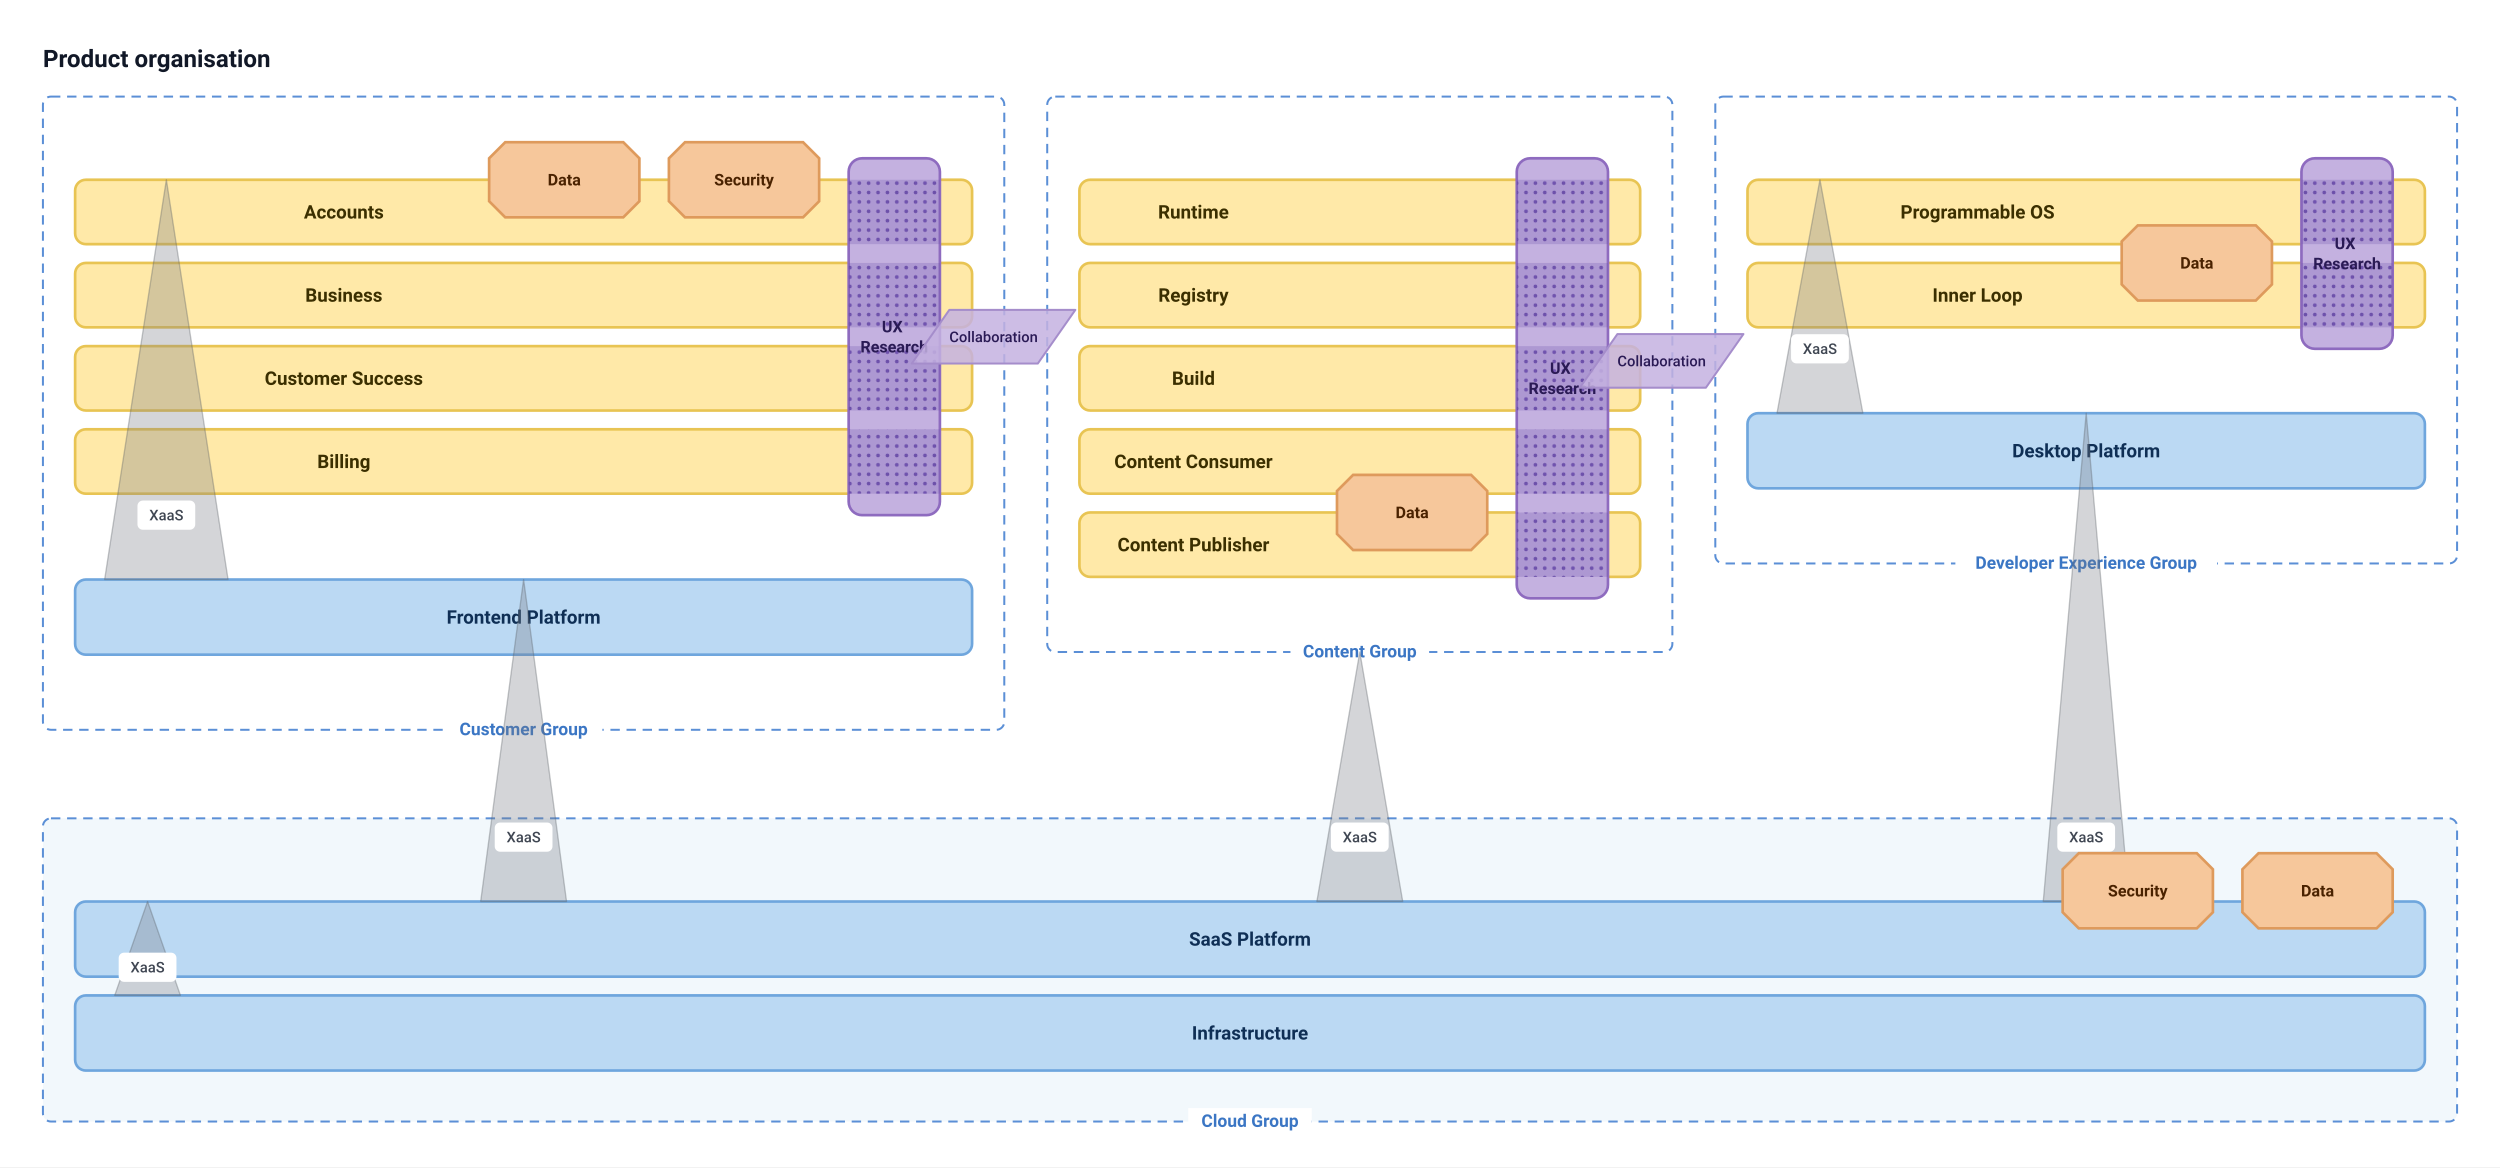
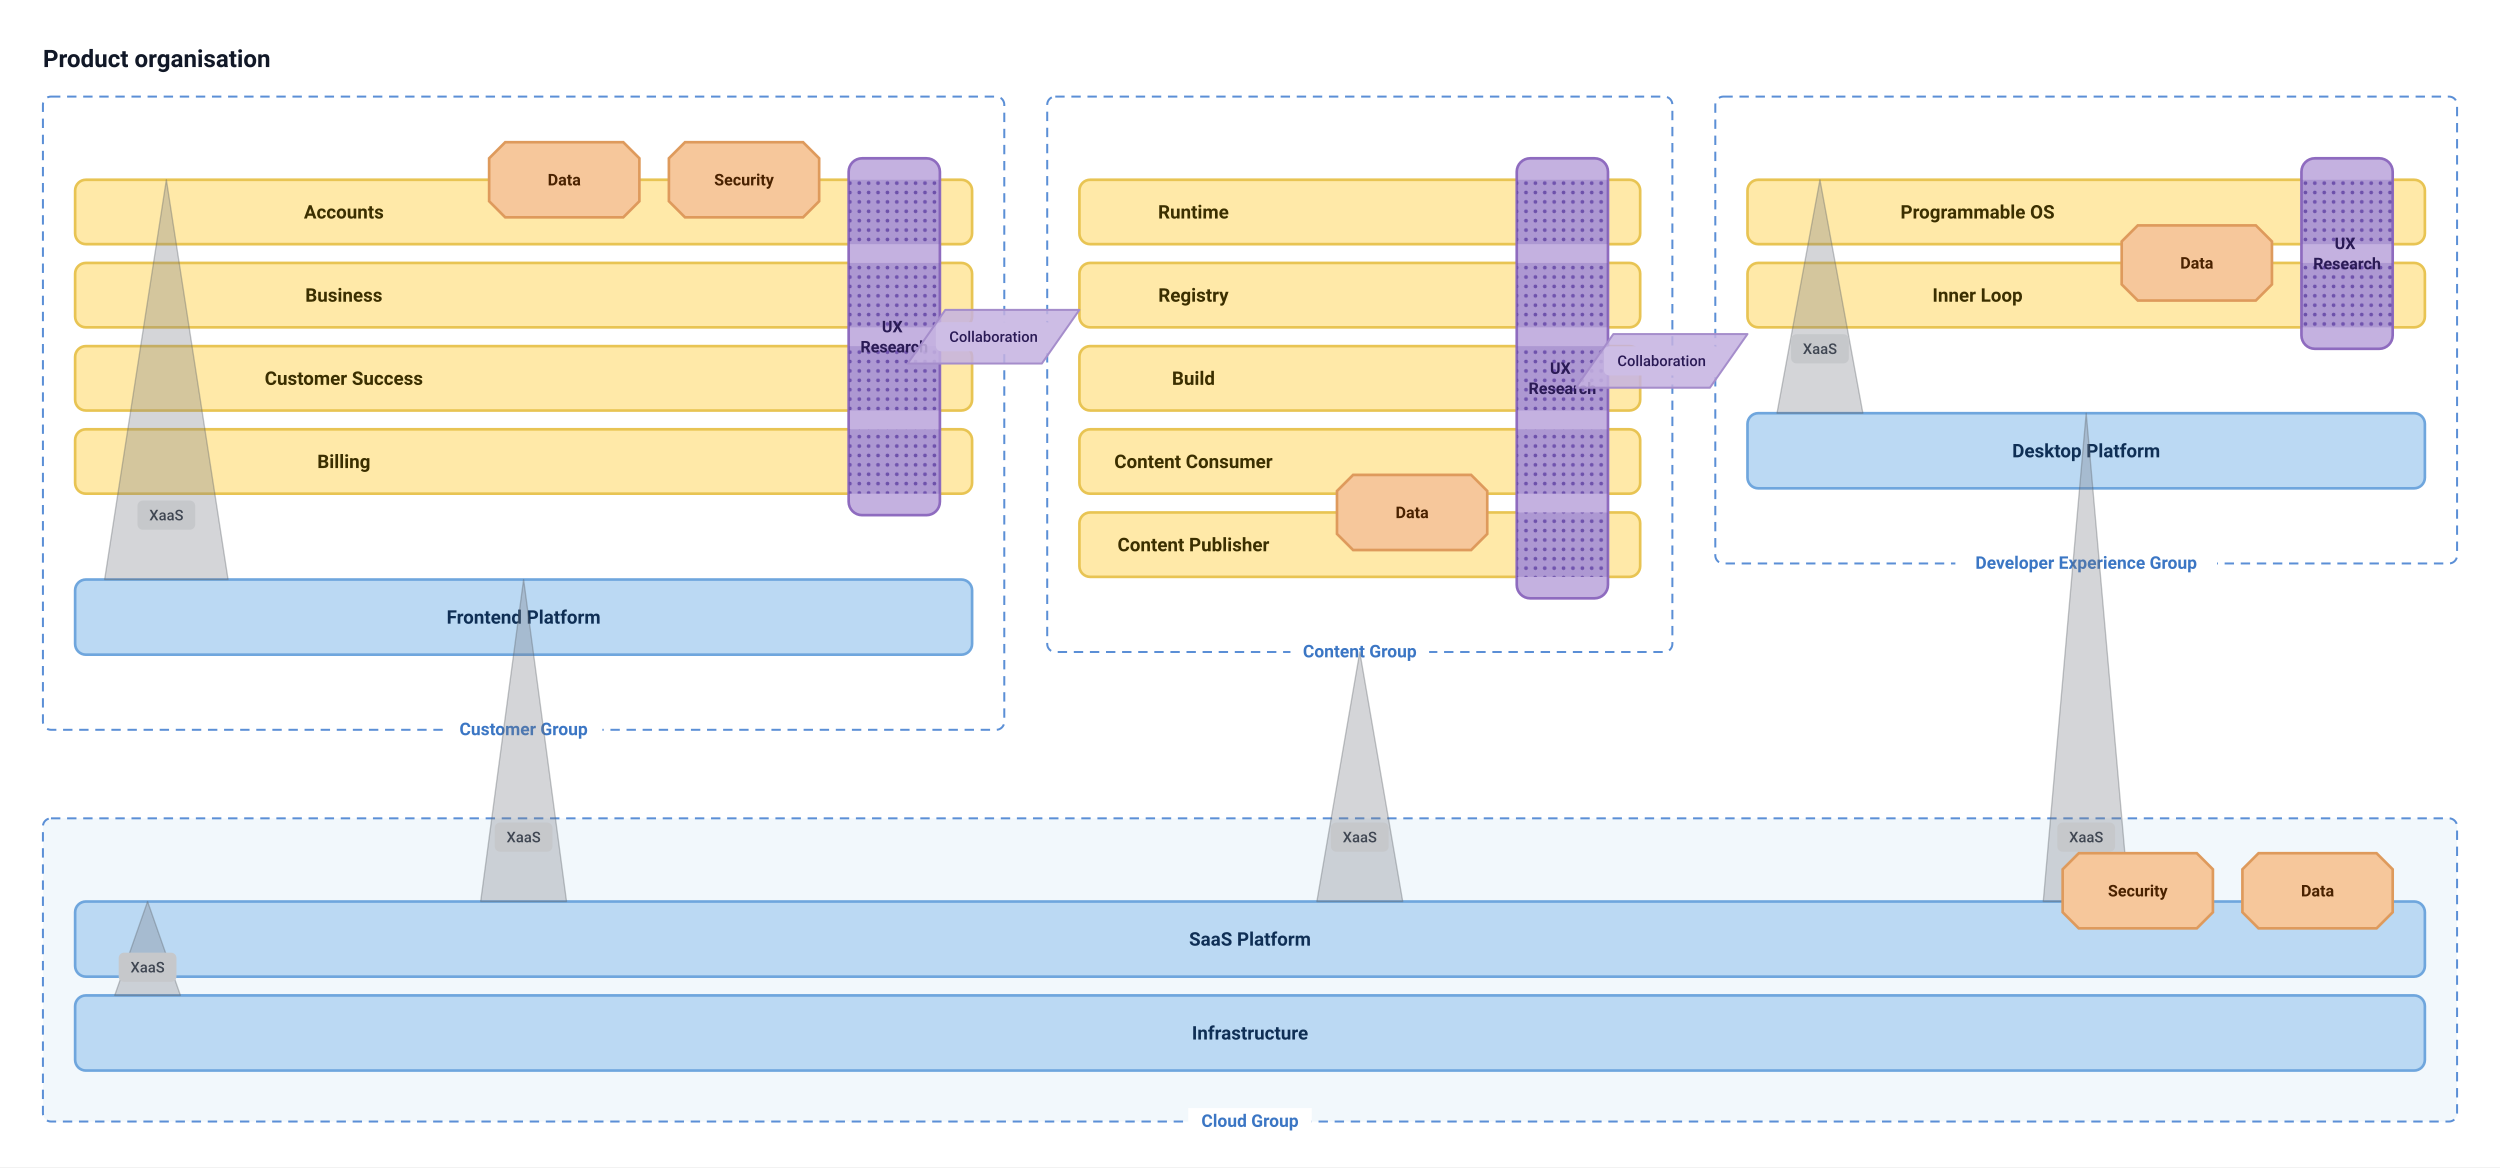
<svg xmlns="http://www.w3.org/2000/svg" width="1863.52" height="870" viewBox="0 0 1863.52 870" font-family="system-ui, -apple-system, &quot;Segoe UI&quot;, Roboto, Helvetica, Arial, sans-serif" role="img" aria-label="Product organisation" data-teamtopo="0.1.0">
  <defs>
    <pattern id="tt-dots" patternUnits="userSpaceOnUse" width="7" height="7">
      <rect width="7" height="7" fill="rgba(107,79,168,0.25)" />
      <circle cx="3.5" cy="3.5" r="1.4" fill="#6B4FA8" />
    </pattern>
  </defs>
  <rect width="1863.52" height="870" fill="#ffffff" class="tt-bg" />
  <text x="32" y="50" font-size="18" font-weight="700" fill="#111827">Product organisation</text>
  <g class="tt-frames">
    <g class="tt-frame tt-group" data-id="customer">
      <rect x="32" y="72" width="716.6" height="472" rx="6" fill="none" stroke="#5B8FD6" stroke-width="1.5" stroke-dasharray="7 5" />
      <rect x="331.6" y="534" width="117.4" height="20" fill="#ffffff" />
      <text x="390.3" y="548" text-anchor="middle" font-size="13" font-weight="600" fill="#3b76c4">Customer Group</text>
    </g>
    <g class="tt-frame tt-group" data-id="content">
      <rect x="780.6" y="72" width="466" height="414" rx="6" fill="none" stroke="#5B8FD6" stroke-width="1.5" stroke-dasharray="7 5" />
      <rect x="961.92" y="476" width="103.36" height="20" fill="#ffffff" />
      <text x="1013.6" y="490" text-anchor="middle" font-size="13" font-weight="600" fill="#3b76c4">Content Group</text>
    </g>
    <g class="tt-frame tt-group" data-id="devexp">
      <rect x="1278.6" y="72" width="552.92" height="348" rx="6" fill="none" stroke="#5B8FD6" stroke-width="1.5" stroke-dasharray="7 5" />
      <rect x="1457.555" y="410" width="195.01" height="20" fill="#ffffff" />
      <text x="1555.06" y="424" text-anchor="middle" font-size="13" font-weight="600" fill="#3b76c4">Developer Experience Group</text>
    </g>
    <g class="tt-frame tt-platform" data-id="cloud">
      <rect x="32" y="610" width="1799.52" height="226" rx="6" fill="rgba(187,217,243,0.18)" stroke="#5B8FD6" stroke-width="1.5" stroke-dasharray="7 5" />
      <rect x="885.735" y="826" width="92.05" height="20" fill="#ffffff" />
      <text x="931.76" y="840" text-anchor="middle" font-size="13" font-weight="600" fill="#3b76c4">Cloud Group</text>
    </g>
  </g>
  <g class="tt-lanes">
    <g class="tt-node tt-platform" data-id="frontend">
      <rect x="56" y="432" width="668.6" height="56" rx="8" fill="#BBD9F3" stroke="#6FA6DD" stroke-width="2" />
      <text x="390.3" y="464.9" text-anchor="middle" font-size="14" fill="#0f2f55" font-weight="600">
        <tspan x="390.3" dy="0">Frontend Platform</tspan>
      </text>
    </g>
    <g class="tt-node tt-platform" data-id="desktop">
      <rect x="1302.6" y="308" width="504.92" height="56" rx="8" fill="#BBD9F3" stroke="#6FA6DD" stroke-width="2" />
      <text x="1555.06" y="340.9" text-anchor="middle" font-size="14" fill="#0f2f55" font-weight="600">
        <tspan x="1555.06" dy="0">Desktop Platform</tspan>
      </text>
    </g>
    <g class="tt-node tt-platform" data-id="saas">
      <rect x="56" y="672" width="1751.52" height="56" rx="8" fill="#BBD9F3" stroke="#6FA6DD" stroke-width="2" />
      <text x="931.76" y="704.9" text-anchor="middle" font-size="14" fill="#0f2f55" font-weight="600">
        <tspan x="931.76" dy="0">SaaS Platform</tspan>
      </text>
    </g>
    <g class="tt-node tt-platform" data-id="infra">
      <rect x="56" y="742" width="1751.52" height="56" rx="8" fill="#BBD9F3" stroke="#6FA6DD" stroke-width="2" />
      <text x="931.76" y="774.9" text-anchor="middle" font-size="14" fill="#0f2f55" font-weight="600">
        <tspan x="931.76" dy="0">Infrastructure</tspan>
      </text>
    </g>
    <g class="tt-node tt-stream" data-id="accounts">
      <rect x="56" y="134" width="668.6" height="48" rx="8" fill="#FFE9A8" stroke="#E8C453" stroke-width="2" />
      <text x="256.3" y="162.9" text-anchor="middle" font-size="14" fill="#3b2f00" font-weight="600">
        <tspan x="256.3" dy="0">Accounts</tspan>
      </text>
    </g>
    <g class="tt-node tt-stream" data-id="business">
      <rect x="56" y="196" width="668.6" height="48" rx="8" fill="#FFE9A8" stroke="#E8C453" stroke-width="2" />
      <text x="256.3" y="224.9" text-anchor="middle" font-size="14" fill="#3b2f00" font-weight="600">
        <tspan x="256.3" dy="0">Business</tspan>
      </text>
    </g>
    <g class="tt-node tt-stream" data-id="success">
      <rect x="56" y="258" width="668.6" height="48" rx="8" fill="#FFE9A8" stroke="#E8C453" stroke-width="2" />
      <text x="256.3" y="286.9" text-anchor="middle" font-size="14" fill="#3b2f00" font-weight="600">
        <tspan x="256.3" dy="0">Customer Success</tspan>
      </text>
    </g>
    <g class="tt-node tt-stream" data-id="billing">
      <rect x="56" y="320" width="668.6" height="48" rx="8" fill="#FFE9A8" stroke="#E8C453" stroke-width="2" />
      <text x="256.3" y="348.9" text-anchor="middle" font-size="14" fill="#3b2f00" font-weight="600">
        <tspan x="256.3" dy="0">Billing</tspan>
      </text>
    </g>
    <g class="tt-node tt-stream" data-id="runtime">
      <rect x="804.6" y="134" width="418" height="48" rx="8" fill="#FFE9A8" stroke="#E8C453" stroke-width="2" />
      <text x="889.6" y="162.9" text-anchor="middle" font-size="14" fill="#3b2f00" font-weight="600">
        <tspan x="889.6" dy="0">Runtime</tspan>
      </text>
    </g>
    <g class="tt-node tt-stream" data-id="registry">
      <rect x="804.6" y="196" width="418" height="48" rx="8" fill="#FFE9A8" stroke="#E8C453" stroke-width="2" />
      <text x="889.6" y="224.9" text-anchor="middle" font-size="14" fill="#3b2f00" font-weight="600">
        <tspan x="889.6" dy="0">Registry</tspan>
      </text>
    </g>
    <g class="tt-node tt-stream" data-id="build">
      <rect x="804.6" y="258" width="418" height="48" rx="8" fill="#FFE9A8" stroke="#E8C453" stroke-width="2" />
      <text x="889.6" y="286.9" text-anchor="middle" font-size="14" fill="#3b2f00" font-weight="600">
        <tspan x="889.6" dy="0">Build</tspan>
      </text>
    </g>
    <g class="tt-node tt-stream" data-id="consumer">
      <rect x="804.6" y="320" width="418" height="48" rx="8" fill="#FFE9A8" stroke="#E8C453" stroke-width="2" />
      <text x="889.6" y="348.9" text-anchor="middle" font-size="14" fill="#3b2f00" font-weight="600">
        <tspan x="889.6" dy="0">Content Consumer</tspan>
      </text>
    </g>
    <g class="tt-node tt-stream" data-id="publisher">
      <rect x="804.6" y="382" width="418" height="48" rx="8" fill="#FFE9A8" stroke="#E8C453" stroke-width="2" />
      <text x="889.6" y="410.9" text-anchor="middle" font-size="14" fill="#3b2f00" font-weight="600">
        <tspan x="889.6" dy="0">Content Publisher</tspan>
      </text>
    </g>
    <g class="tt-node tt-stream" data-id="pos">
      <rect x="1302.6" y="134" width="504.92" height="48" rx="8" fill="#FFE9A8" stroke="#E8C453" stroke-width="2" />
      <text x="1474.06" y="162.9" text-anchor="middle" font-size="14" fill="#3b2f00" font-weight="600">
        <tspan x="1474.06" dy="0">Programmable OS</tspan>
      </text>
    </g>
    <g class="tt-node tt-stream" data-id="inner">
      <rect x="1302.6" y="196" width="504.92" height="48" rx="8" fill="#FFE9A8" stroke="#E8C453" stroke-width="2" />
      <text x="1474.06" y="224.9" text-anchor="middle" font-size="14" fill="#3b2f00" font-weight="600">
        <tspan x="1474.06" dy="0">Inner Loop</tspan>
      </text>
    </g>
  </g>
  <g class="tt-xaas">
    <g class="tt-edge tt-xaas">
      <polygon points="170,432 78,432 124,134" fill="rgba(120,124,132,0.32)" stroke="rgba(90,94,102,0.35)" stroke-width="1" stroke-linejoin="round" />
      <g class="tt-edge-label">
-         <rect x="102.47" y="373.125" width="43.06" height="21.75" rx="4" fill="#ffffff" />
+         <rect x="102.47" y="373.125" width="43.06" height="21.75" rx="4" fill="#c6c8cb" />
        <text x="124" y="387.85" text-anchor="middle" font-size="11" font-weight="500" fill="#3f4652">
          <tspan x="124" dy="0">XaaS</tspan>
        </text>
      </g>
    </g>
    <g class="tt-edge tt-xaas">
      <polygon points="1388.6,308 1324.6,308 1356.6,134" fill="rgba(120,124,132,0.32)" stroke="rgba(90,94,102,0.35)" stroke-width="1" stroke-linejoin="round" />
      <g class="tt-edge-label">
-         <rect x="1335.07" y="249.125" width="43.06" height="21.75" rx="4" fill="#ffffff" />
+         <rect x="1335.07" y="249.125" width="43.06" height="21.75" rx="4" fill="#c6c8cb" />
        <text x="1356.6" y="263.85" text-anchor="middle" font-size="11" font-weight="500" fill="#3f4652">
          <tspan x="1356.6" dy="0">XaaS</tspan>
        </text>
      </g>
    </g>
    <g class="tt-edge tt-xaas">
      <polygon points="134.5,742 85.5,742 110,672" fill="rgba(120,124,132,0.32)" stroke="rgba(90,94,102,0.35)" stroke-width="1" stroke-linejoin="round" />
      <g class="tt-edge-label">
-         <rect x="88.47" y="710.125" width="43.06" height="21.75" rx="4" fill="#ffffff" />
+         <rect x="88.47" y="710.125" width="43.06" height="21.75" rx="4" fill="#c6c8cb" />
        <text x="110" y="724.85" text-anchor="middle" font-size="11" font-weight="500" fill="#3f4652">
          <tspan x="110" dy="0">XaaS</tspan>
        </text>
      </g>
    </g>
    <g class="tt-edge tt-xaas">
      <polygon points="422.3,672 358.3,672 390.3,432" fill="rgba(120,124,132,0.32)" stroke="rgba(90,94,102,0.35)" stroke-width="1" stroke-linejoin="round" />
      <g class="tt-edge-label">
-         <rect x="368.77" y="613.125" width="43.06" height="21.75" rx="4" fill="#ffffff" />
+         <rect x="368.77" y="613.125" width="43.06" height="21.75" rx="4" fill="#c6c8cb" />
        <text x="390.3" y="627.85" text-anchor="middle" font-size="11" font-weight="500" fill="#3f4652">
          <tspan x="390.3" dy="0">XaaS</tspan>
        </text>
      </g>
    </g>
    <g class="tt-edge tt-xaas">
      <polygon points="1587.06,672 1523.06,672 1555.06,308" fill="rgba(120,124,132,0.32)" stroke="rgba(90,94,102,0.35)" stroke-width="1" stroke-linejoin="round" />
      <g class="tt-edge-label">
-         <rect x="1533.53" y="613.125" width="43.06" height="21.75" rx="4" fill="#ffffff" />
+         <rect x="1533.53" y="613.125" width="43.06" height="21.75" rx="4" fill="#c6c8cb" />
        <text x="1555.06" y="627.85" text-anchor="middle" font-size="11" font-weight="500" fill="#3f4652">
          <tspan x="1555.06" dy="0">XaaS</tspan>
        </text>
      </g>
    </g>
    <g class="tt-edge tt-xaas">
      <polygon points="1045.6,672 981.6,672 1013.6,486" fill="rgba(120,124,132,0.32)" stroke="rgba(90,94,102,0.35)" stroke-width="1" stroke-linejoin="round" />
      <g class="tt-edge-label">
-         <rect x="992.07" y="613.125" width="43.06" height="21.75" rx="4" fill="#ffffff" />
+         <rect x="992.07" y="613.125" width="43.06" height="21.75" rx="4" fill="#c6c8cb" />
        <text x="1013.6" y="627.85" text-anchor="middle" font-size="11" font-weight="500" fill="#3f4652">
          <tspan x="1013.6" dy="0">XaaS</tspan>
        </text>
      </g>
    </g>
  </g>
  <g class="tt-overlays">
    <g class="tt-node tt-subsystem" data-id="data1">
      <path d="M376.6,106 H464.6 L476.6,118 V150 L464.6,162 H376.6 L364.6,150 V118 Z" fill="#F6C79B" stroke="#DE9A5C" stroke-width="2" />
      <text x="420.6" y="138.2" text-anchor="middle" font-size="12" fill="#4a2200" font-weight="600">
        <tspan x="420.6" dy="0">Data</tspan>
      </text>
    </g>
    <g class="tt-node tt-subsystem" data-id="sec1">
      <path d="M510.6,106 H598.6 L610.6,118 V150 L598.6,162 H510.6 L498.6,150 V118 Z" fill="#F6C79B" stroke="#DE9A5C" stroke-width="2" />
      <text x="554.6" y="138.2" text-anchor="middle" font-size="12" fill="#4a2200" font-weight="600">
        <tspan x="554.6" dy="0">Security</tspan>
      </text>
    </g>
    <g class="tt-node tt-subsystem" data-id="data2">
      <path d="M1008.6,354 H1096.6 L1108.6,366 V398 L1096.6,410 H1008.6 L996.6,398 V366 Z" fill="#F6C79B" stroke="#DE9A5C" stroke-width="2" />
      <text x="1052.6" y="386.2" text-anchor="middle" font-size="12" fill="#4a2200" font-weight="600">
        <tspan x="1052.6" dy="0">Data</tspan>
      </text>
    </g>
    <g class="tt-node tt-subsystem" data-id="data3">
      <path d="M1593.52,168 H1681.52 L1693.52,180 V212 L1681.52,224 H1593.52 L1581.52,212 V180 Z" fill="#F6C79B" stroke="#DE9A5C" stroke-width="2" />
      <text x="1637.52" y="200.2" text-anchor="middle" font-size="12" fill="#4a2200" font-weight="600">
        <tspan x="1637.52" dy="0">Data</tspan>
      </text>
    </g>
    <g class="tt-node tt-subsystem" data-id="sec2">
      <path d="M1549.52,636 H1637.52 L1649.52,648 V680 L1637.52,692 H1549.52 L1537.52,680 V648 Z" fill="#F6C79B" stroke="#DE9A5C" stroke-width="2" />
      <text x="1593.52" y="668.2" text-anchor="middle" font-size="12" fill="#4a2200" font-weight="600">
        <tspan x="1593.52" dy="0">Security</tspan>
      </text>
    </g>
    <g class="tt-node tt-subsystem" data-id="data4">
      <path d="M1683.52,636 H1771.52 L1783.52,648 V680 L1771.52,692 H1683.52 L1671.52,680 V648 Z" fill="#F6C79B" stroke="#DE9A5C" stroke-width="2" />
      <text x="1727.52" y="668.2" text-anchor="middle" font-size="12" fill="#4a2200" font-weight="600">
        <tspan x="1727.52" dy="0">Data</tspan>
      </text>
    </g>
    <g class="tt-node tt-enabling" data-id="ux1">
      <rect x="632.6" y="118" width="68" height="266" rx="10" fill="#C4B1E0" stroke="#8E6BBF" stroke-width="2" />
    </g>
    <g class="tt-node tt-enabling" data-id="ux2">
      <rect x="1130.6" y="118" width="68" height="328" rx="10" fill="#C4B1E0" stroke="#8E6BBF" stroke-width="2" />
    </g>
    <g class="tt-node tt-enabling" data-id="ux3">
      <rect x="1715.52" y="118" width="68" height="142" rx="10" fill="#C4B1E0" stroke="#8E6BBF" stroke-width="2" />
    </g>
  </g>
  <g class="tt-facilitating">
    <g class="tt-edge tt-facilitating">
      <rect x="632.6" y="134" width="68" height="48" fill="url(#tt-dots)" />
    </g>
    <g class="tt-edge tt-facilitating">
      <rect x="632.6" y="196" width="68" height="48" fill="url(#tt-dots)" />
    </g>
    <g class="tt-edge tt-facilitating">
      <rect x="632.6" y="258" width="68" height="48" fill="url(#tt-dots)" />
    </g>
    <g class="tt-edge tt-facilitating">
      <rect x="632.6" y="320" width="68" height="48" fill="url(#tt-dots)" />
    </g>
    <g class="tt-edge tt-facilitating">
      <rect x="1130.6" y="134" width="68" height="48" fill="url(#tt-dots)" />
    </g>
    <g class="tt-edge tt-facilitating">
      <rect x="1130.6" y="196" width="68" height="48" fill="url(#tt-dots)" />
    </g>
    <g class="tt-edge tt-facilitating">
      <rect x="1130.6" y="258" width="68" height="48" fill="url(#tt-dots)" />
    </g>
    <g class="tt-edge tt-facilitating">
      <rect x="1130.6" y="320" width="68" height="48" fill="url(#tt-dots)" />
    </g>
    <g class="tt-edge tt-facilitating">
      <rect x="1130.6" y="382" width="68" height="48" fill="url(#tt-dots)" />
    </g>
    <g class="tt-edge tt-facilitating">
      <rect x="1715.52" y="134" width="68" height="48" fill="url(#tt-dots)" />
    </g>
    <g class="tt-edge tt-facilitating">
      <rect x="1715.52" y="196" width="68" height="48" fill="url(#tt-dots)" />
    </g>
  </g>
  <g class="tt-overlay-labels">
    <g class="tt-node tt-enabling" data-id="ux1">
      <text x="666.6" y="247.7" text-anchor="middle" font-size="12" fill="#2a1a55" font-weight="600">
        <tspan x="666.6" dy="0">UX</tspan>
        <tspan x="666.6" dy="15">Research</tspan>
      </text>
    </g>
    <g class="tt-node tt-enabling" data-id="ux2">
      <text x="1164.6" y="278.7" text-anchor="middle" font-size="12" fill="#2a1a55" font-weight="600">
        <tspan x="1164.6" dy="0">UX</tspan>
        <tspan x="1164.6" dy="15">Research</tspan>
      </text>
    </g>
    <g class="tt-node tt-enabling" data-id="ux3">
      <text x="1749.52" y="185.7" text-anchor="middle" font-size="12" fill="#2a1a55" font-weight="600">
        <tspan x="1749.52" dy="0">UX</tspan>
        <tspan x="1749.52" dy="15">Research</tspan>
      </text>
    </g>
  </g>
  <g class="tt-collaboration">
    <g class="tt-edge tt-collaboration">
-       <polygon points="707.62,231 801.58,231 773.58,271 679.62,271" fill="rgba(196,177,224,0.85)" stroke="#A58DCB" stroke-width="1.5" stroke-linejoin="round" />
-       <text x="740.6" y="255" text-anchor="middle" font-size="11" font-weight="500" fill="#2a1a55" stroke="none" stroke-width="3" paint-order="stroke" stroke-linejoin="round">Collaboration</text>
+       <polygon points="704.62,231 804.58,231 776.58,271 676.62,271" fill="rgba(196,177,224,0.85)" stroke="#A58DCB" stroke-width="1.5" stroke-linejoin="round" />
+       <g class="tt-edge-label">
+         <rect x="697.62" y="240.125" width="85.96" height="21.75" rx="4" fill="#cdbde5" />
+         <text x="740.6" y="254.85" text-anchor="middle" font-size="11" font-weight="500" fill="#2a1a55">
+           <tspan x="740.6" dy="0">Collaboration</tspan>
+         </text>
+       </g>
    </g>
    <g class="tt-edge tt-collaboration">
-       <polygon points="1205.62,249 1299.58,249 1271.58,289 1177.62,289" fill="rgba(196,177,224,0.85)" stroke="#A58DCB" stroke-width="1.5" stroke-linejoin="round" />
-       <text x="1238.6" y="273" text-anchor="middle" font-size="11" font-weight="500" fill="#2a1a55" stroke="none" stroke-width="3" paint-order="stroke" stroke-linejoin="round">Collaboration</text>
+       <polygon points="1202.62,249 1302.58,249 1274.58,289 1174.62,289" fill="rgba(196,177,224,0.85)" stroke="#A58DCB" stroke-width="1.5" stroke-linejoin="round" />
+       <g class="tt-edge-label">
+         <rect x="1195.62" y="258.125" width="85.96" height="21.75" rx="4" fill="#cdbde5" />
+         <text x="1238.6" y="272.85" text-anchor="middle" font-size="11" font-weight="500" fill="#2a1a55">
+           <tspan x="1238.6" dy="0">Collaboration</tspan>
+         </text>
+       </g>
    </g>
  </g>
</svg>
